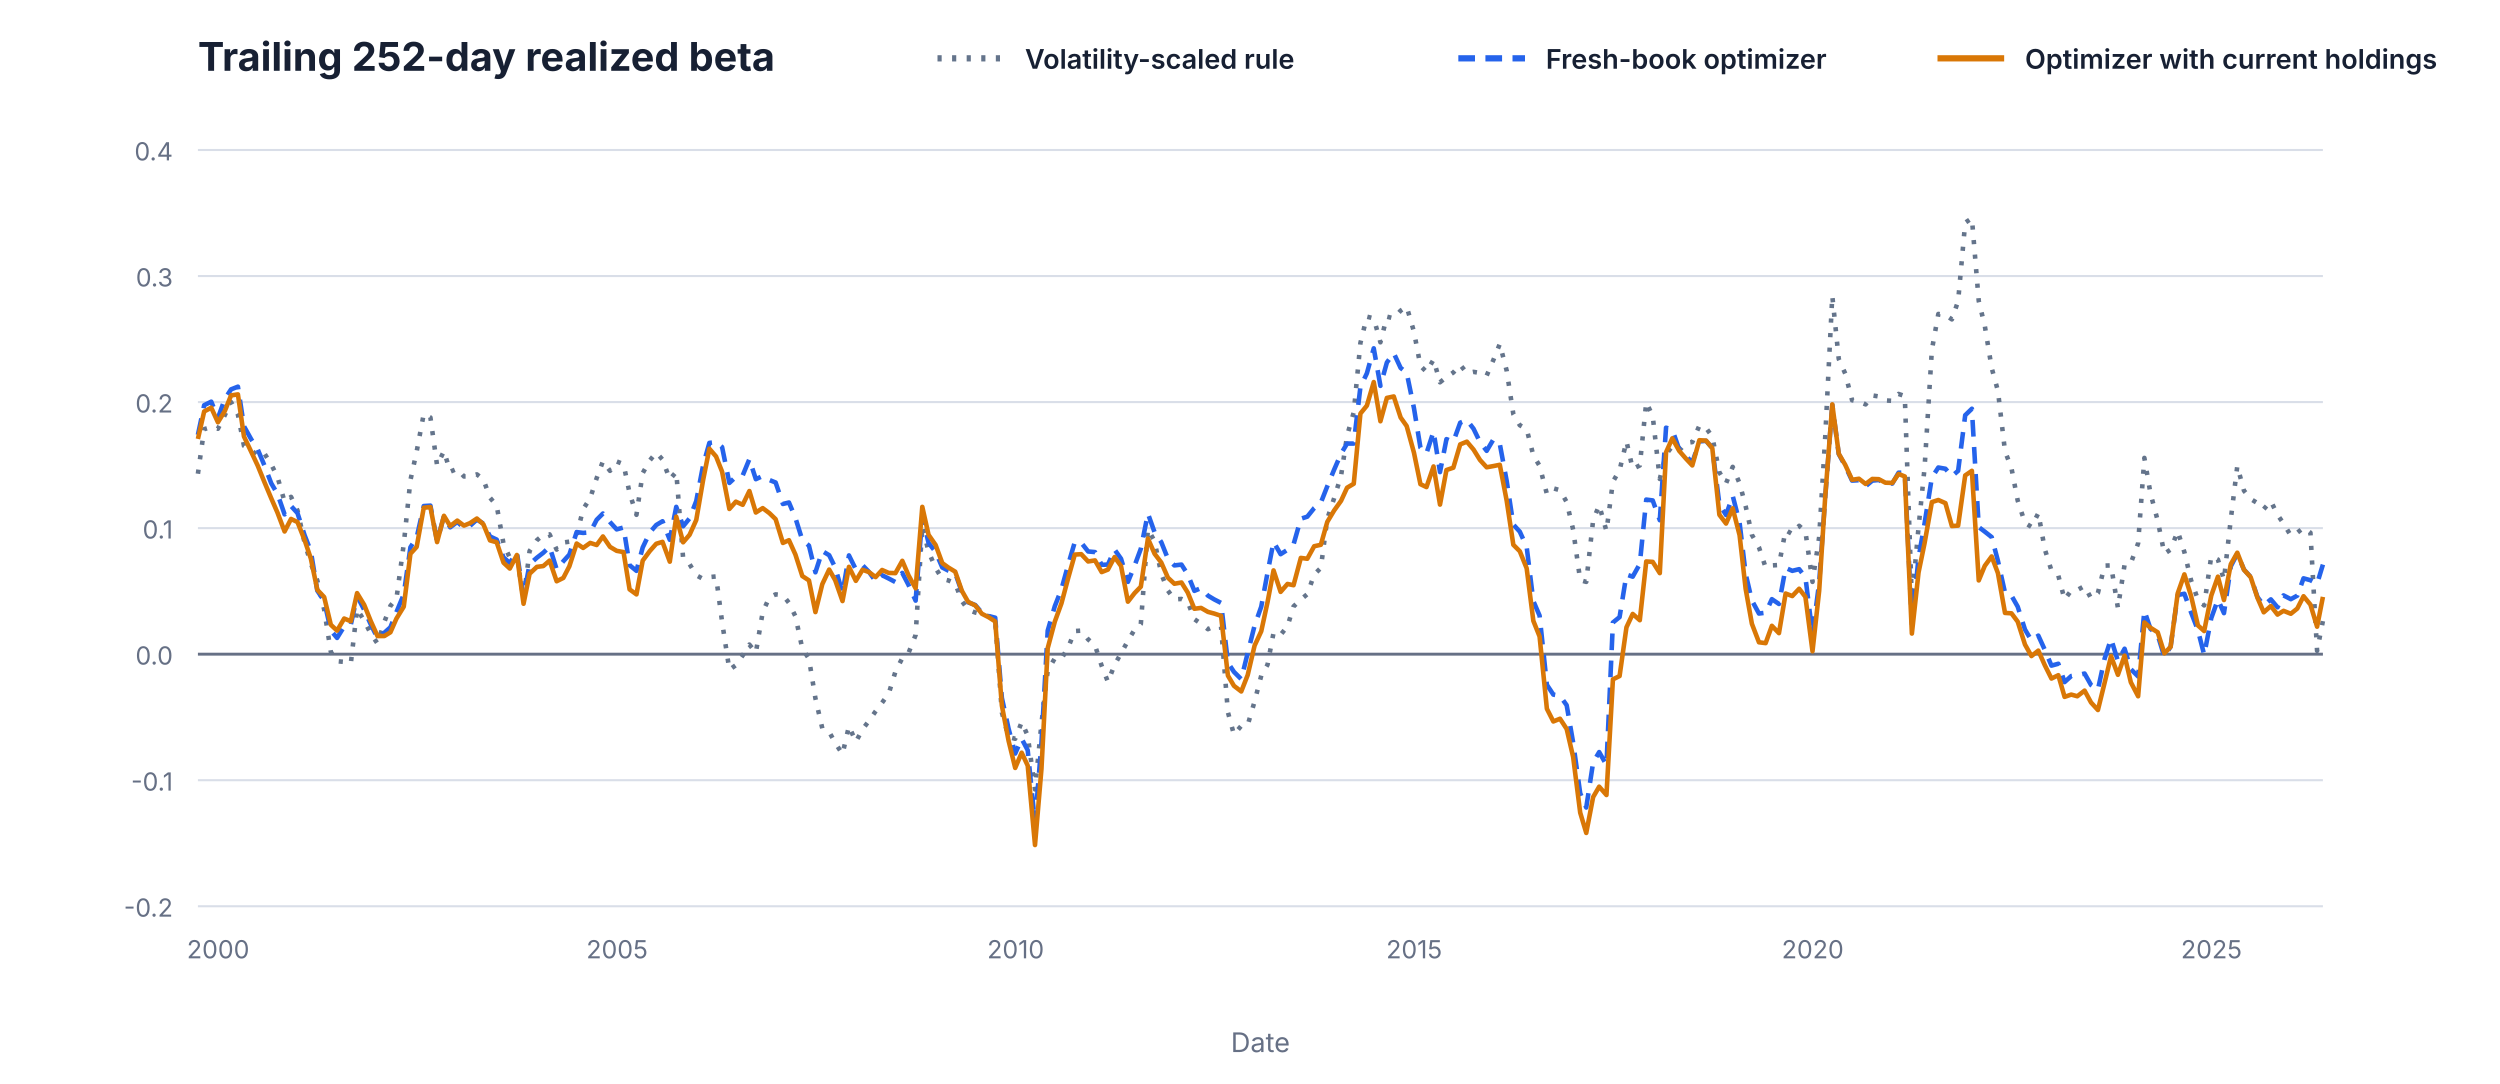
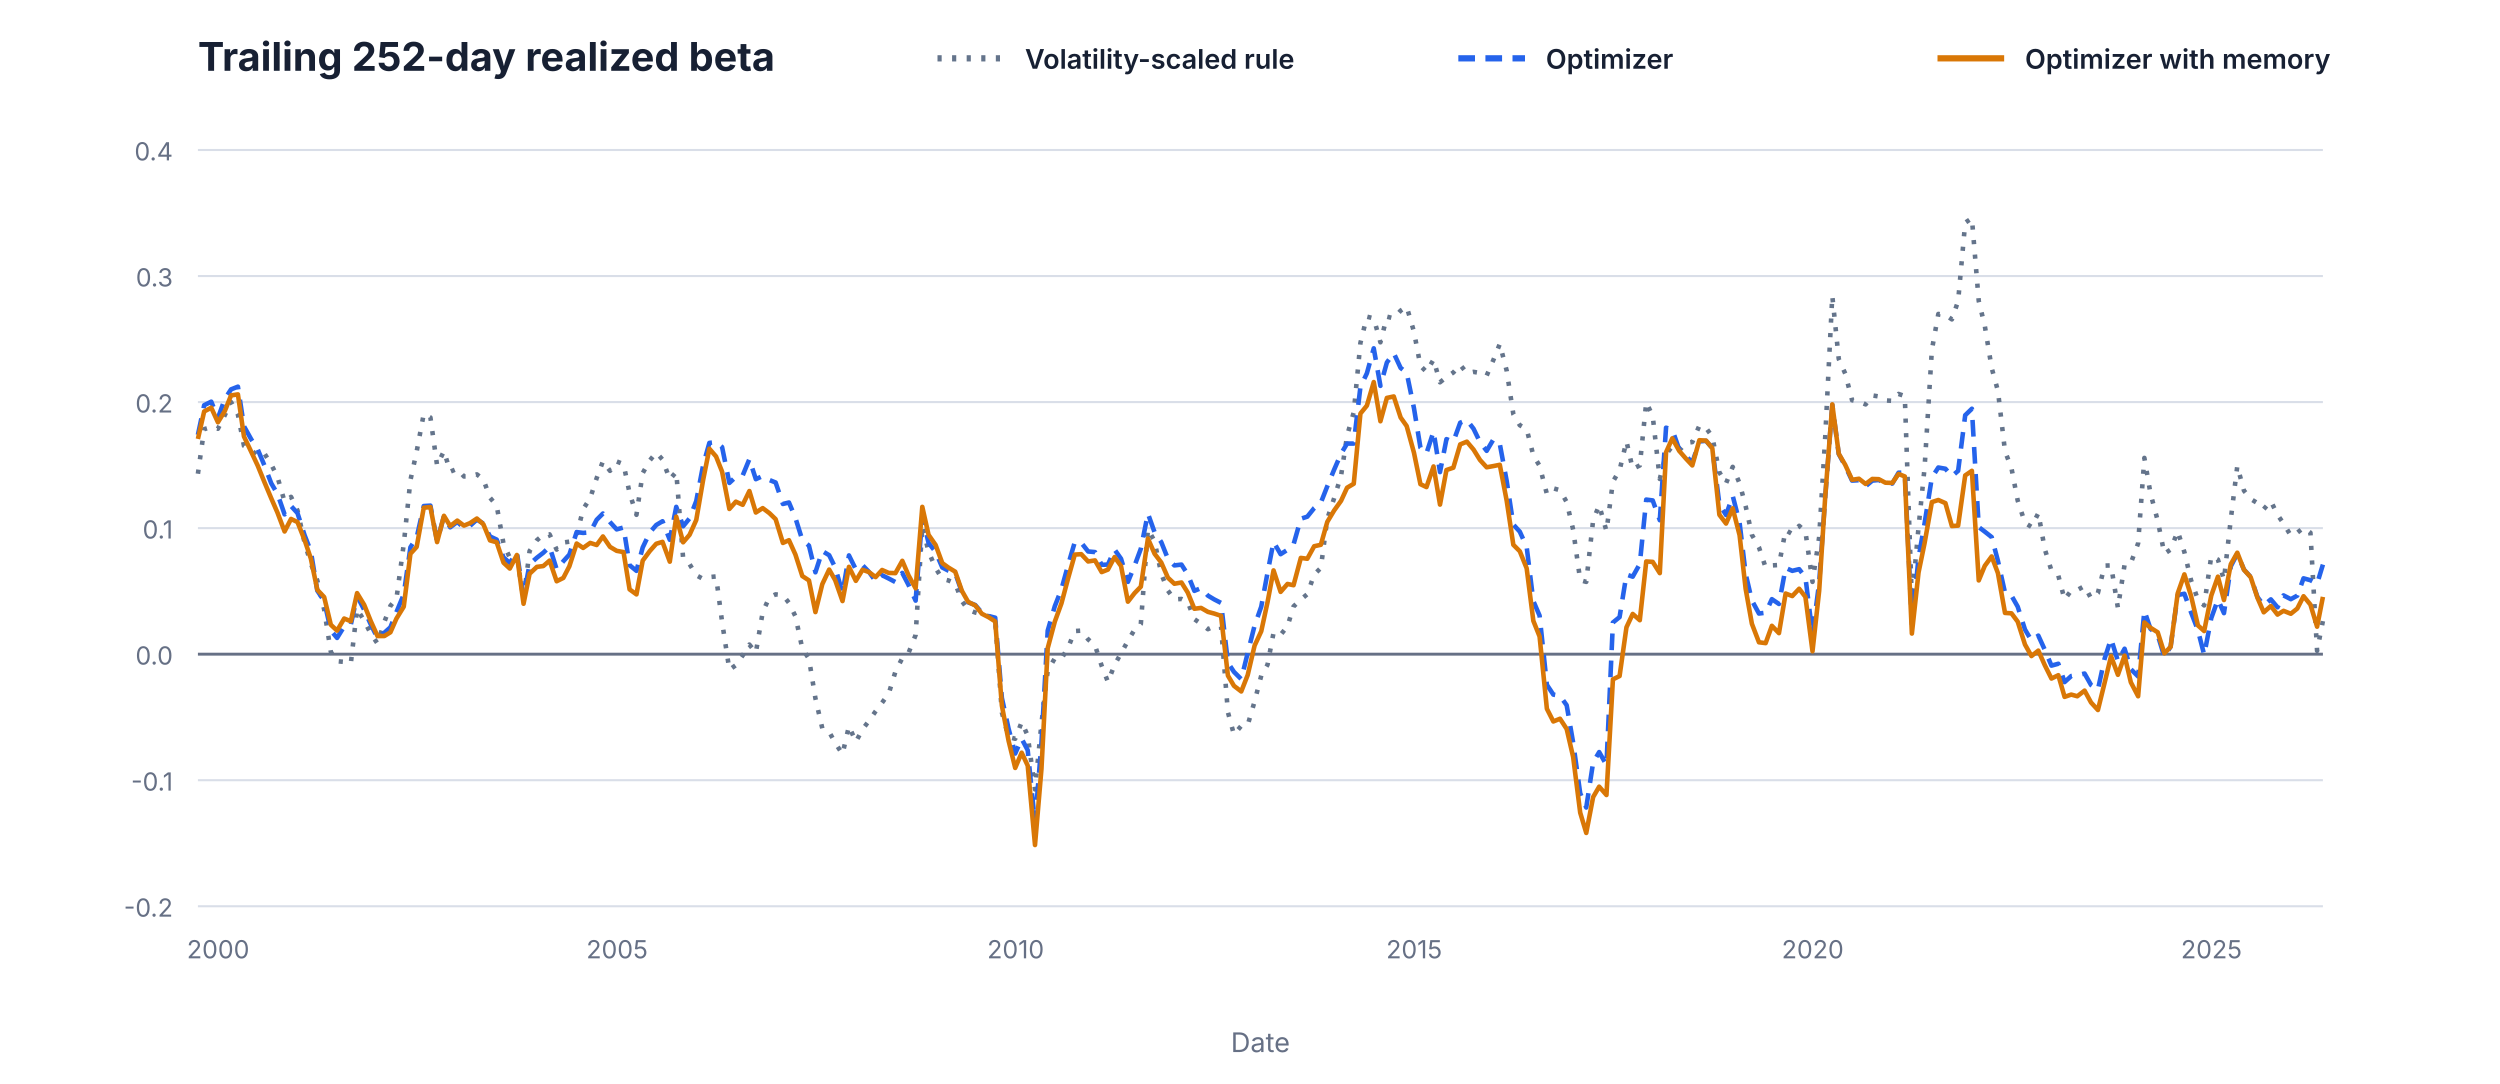
<svg xmlns="http://www.w3.org/2000/svg" width="1200" height="520" viewBox="0 0 1200 520" role="img" aria-labelledby="title desc">
  <g font-family="Inter, ui-sans-serif, -apple-system, BlinkMacSystemFont, Segoe UI, sans-serif">
    <line x1="95.0" y1="435.0" x2="1115.0" y2="435.0" stroke="#D9DEE8" stroke-width="1" />
    <text x="83.0" y="440.0" fill="#667085" font-size="12" font-weight="400" text-anchor="end">-0.2</text>
    <line x1="95.0" y1="374.5" x2="1115.0" y2="374.5" stroke="#D9DEE8" stroke-width="1" />
    <text x="83.0" y="379.5" fill="#667085" font-size="12" font-weight="400" text-anchor="end">-0.1</text>
    <line x1="95.0" y1="314.0" x2="1115.0" y2="314.0" stroke="#667085" stroke-width="1.4" />
    <text x="83.0" y="319.0" fill="#667085" font-size="12" font-weight="400" text-anchor="end">0.0</text>
    <line x1="95.0" y1="253.5" x2="1115.0" y2="253.5" stroke="#D9DEE8" stroke-width="1" />
    <text x="83.0" y="258.5" fill="#667085" font-size="12" font-weight="400" text-anchor="end">0.1</text>
    <line x1="95.0" y1="193.0" x2="1115.0" y2="193.0" stroke="#D9DEE8" stroke-width="1" />
    <text x="83.0" y="198.0" fill="#667085" font-size="12" font-weight="400" text-anchor="end">0.2</text>
    <line x1="95.0" y1="132.5" x2="1115.0" y2="132.5" stroke="#D9DEE8" stroke-width="1" />
    <text x="83.0" y="137.5" fill="#667085" font-size="12" font-weight="400" text-anchor="end">0.3</text>
    <line x1="95.0" y1="72.0" x2="1115.0" y2="72.0" stroke="#D9DEE8" stroke-width="1" />
    <text x="83.0" y="77.0" fill="#667085" font-size="12" font-weight="400" text-anchor="end">0.4</text>
    <text x="104.7" y="460.0" fill="#667085" font-size="12" font-weight="400" text-anchor="middle">2000</text>
    <text x="296.2" y="460.0" fill="#667085" font-size="12" font-weight="400" text-anchor="middle">2005</text>
    <text x="487.5" y="460.0" fill="#667085" font-size="12" font-weight="400" text-anchor="middle">2010</text>
    <text x="678.8" y="460.0" fill="#667085" font-size="12" font-weight="400" text-anchor="middle">2015</text>
    <text x="870.1" y="460.0" fill="#667085" font-size="12" font-weight="400" text-anchor="middle">2020</text>
    <text x="1061.5" y="460.0" fill="#667085" font-size="12" font-weight="400" text-anchor="middle">2025</text>
    <text x="95.0" y="34.0" fill="#172033" font-size="19" font-weight="650" text-anchor="start">Trailing 252-day realized beta</text>
    <line x1="450.0" y1="28.0" x2="482.0" y2="28.0" stroke="#64748B" stroke-width="3" stroke-dasharray="2 5" />
    <text x="492.0" y="33.0" fill="#172033" font-size="13" font-weight="600" text-anchor="start">Volatility-scaled rule</text>
    <path d="M95.0,227.4 L98.0,206.0 L101.4,205.0 L104.6,205.8 L107.9,199.3 L110.9,193.0 L114.2,199.0 L117.1,214.0 L120.6,215.9 L123.7,219.0 L127.0,217.8 L130.2,222.9 L133.2,229.0 L136.6,240.8 L139.7,238.5 L142.8,245.0 L146.2,260.5 L149.2,270.5 L152.3,278.6 L155.6,292.6 L158.8,312.9 L161.8,317.4 L165.2,317.7 L168.4,318.4 L171.4,292.3 L174.8,298.0 L178.0,304.2 L181.2,308.9 L184.5,298.5 L187.4,290.8 L190.3,287.3 L193.8,261.2 L197.0,230.5 L200.0,216.7 L203.4,198.7 L206.6,200.4 L209.8,223.4 L213.1,216.5 L216.1,226.4 L219.5,225.0 L222.7,228.7 L225.6,228.7 L228.9,227.7 L232.0,230.1 L235.2,238.9 L238.4,242.7 L241.7,261.1 L244.7,267.7 L248.1,267.2 L251.3,287.6 L254.2,264.5 L257.7,259.3 L260.8,256.7 L263.8,256.5 L267.2,263.8 L270.4,260.4 L273.3,260.0 L276.8,256.9 L279.9,244.4 L283.3,239.1 L286.4,229.5 L289.4,221.4 L292.8,226.0 L296.0,221.5 L299.3,222.8 L302.2,236.7 L305.5,247.1 L308.5,227.1 L311.9,221.0 L315.0,217.2 L318.0,220.6 L321.5,230.1 L324.6,226.5 L327.9,268.0 L331.0,270.8 L334.2,276.1 L337.5,277.9 L340.5,277.0 L343.7,276.7 L346.6,298.5 L350.1,321.5 L353.2,319.3 L356.5,314.6 L359.7,309.4 L362.8,313.3 L366.1,293.8 L369.3,286.7 L372.3,285.3 L375.8,285.7 L378.7,289.4 L381.8,295.8 L385.1,311.3 L388.3,316.2 L391.4,335.2 L394.7,349.6 L398.0,351.3 L400.9,356.6 L404.4,362.0 L407.5,348.5 L410.8,356.1 L414.0,350.1 L417.1,346.0 L420.3,341.4 L423.4,337.3 L426.6,332.9 L429.8,322.4 L433.1,315.9 L436.1,313.4 L439.5,304.8 L442.7,252.4 L445.7,264.8 L449.1,272.7 L452.3,277.9 L455.2,278.6 L458.5,280.0 L461.7,288.5 L464.7,292.7 L468.1,294.0 L471.3,294.8 L474.6,295.8 L477.7,297.9 L480.9,342.0 L484.1,353.8 L487.3,354.6 L490.4,346.6 L493.3,353.1 L496.8,378.9 L499.9,347.3 L502.9,321.9 L506.3,316.0 L509.5,316.2 L512.8,310.6 L515.9,302.9 L519.0,302.7 L522.3,306.9 L525.6,309.8 L528.8,319.6 L531.8,327.3 L535.0,319.1 L538.1,313.6 L541.4,307.6 L544.6,302.2 L547.6,299.5 L551.0,254.0 L554.2,259.8 L557.4,275.4 L560.6,283.5 L563.7,287.7 L567.1,287.5 L570.1,288.9 L573.3,297.2 L576.5,299.4 L579.8,302.0 L582.8,300.6 L586.1,300.8 L589.4,341.9 L592.3,352.6 L595.8,348.4 L598.9,348.0 L602.2,336.7 L605.4,324.3 L608.4,319.1 L611.3,303.7 L614.7,304.7 L618.0,300.6 L620.9,291.1 L624.4,287.8 L627.5,285.2 L630.8,275.8 L634.0,272.6 L637.1,249.0 L640.4,239.1 L643.7,228.4 L646.6,209.1 L649.8,197.9 L653.0,164.6 L656.1,152.0 L659.4,152.8 L662.6,164.3 L665.7,152.0 L669.0,152.8 L672.3,149.1 L675.2,147.2 L678.7,159.2 L681.8,175.6 L684.7,178.5 L688.1,172.6 L691.2,183.5 L694.3,181.0 L697.6,178.8 L700.9,175.1 L704.1,179.1 L707.3,178.5 L710.4,179.0 L713.6,180.3 L716.9,172.6 L719.9,165.1 L723.2,177.9 L726.4,198.8 L729.5,204.1 L732.8,206.0 L736.0,218.6 L739.0,223.6 L742.5,237.1 L745.6,234.4 L748.8,235.3 L752.0,241.0 L755.1,254.2 L758.5,278.5 L761.4,279.3 L764.7,249.7 L767.6,242.5 L771.1,254.9 L774.2,231.2 L777.4,225.7 L780.7,211.8 L783.7,225.1 L787.1,223.4 L790.2,193.1 L793.3,199.7 L796.7,229.9 L799.7,218.1 L802.7,214.2 L806.0,216.2 L809.3,212.6 L812.3,212.2 L815.7,204.3 L818.9,205.4 L821.9,209.6 L825.3,226.7 L828.5,232.0 L831.7,224.1 L835.0,232.0 L837.9,242.9 L840.9,256.7 L844.3,262.7 L847.5,272.4 L850.5,271.4 L853.9,271.2 L857.1,254.5 L860.3,256.3 L863.6,252.4 L866.6,255.1 L870.0,279.3 L873.2,257.8 L876.1,209.8 L879.5,142.0 L882.6,172.3 L885.7,179.3 L889.0,192.1 L892.3,192.8 L895.5,194.1 L898.7,189.8 L901.8,190.3 L905.0,192.2 L908.3,192.4 L911.3,189.1 L914.3,190.1 L917.7,288.1 L920.9,253.1 L923.8,224.5 L927.3,167.9 L930.4,150.7 L933.8,151.2 L936.9,153.3 L939.9,144.5 L943.3,106.9 L946.5,104.7 L949.8,144.5 L952.7,156.4 L956.0,176.6 L959.0,187.6 L962.4,216.6 L965.5,224.7 L968.5,240.3 L972.0,251.0 L975.1,252.9 L978.4,246.3 L981.5,263.6 L984.7,273.9 L988.0,276.3 L991.0,287.8 L994.2,283.4 L997.1,283.2 L1000.6,281.3 L1003.7,287.2 L1007.0,284.6 L1010.2,271.5 L1013.3,271.4 L1016.6,291.8 L1019.8,271.0 L1022.8,270.3 L1026.3,260.8 L1029.3,219.8 L1032.2,236.7 L1035.7,249.9 L1038.9,265.8 L1041.9,263.8 L1045.3,255.0 L1048.5,265.0 L1051.7,278.5 L1055.0,287.8 L1058.0,290.6 L1061.4,267.0 L1064.6,268.6 L1067.5,278.3 L1070.8,249.1 L1073.9,223.7 L1077.1,235.5 L1080.3,239.5 L1083.6,241.5 L1086.6,244.4 L1090.0,240.5 L1093.2,247.1 L1096.1,251.3 L1099.6,257.1 L1102.7,255.7 L1105.7,253.3 L1109.0,255.7 L1112.2,312.4 L1115.0,298.0" fill="none" stroke="#64748B" stroke-width="2.2" stroke-linejoin="round" stroke-dasharray="2 5" />
    <line x1="700.0" y1="28.0" x2="732.0" y2="28.0" stroke="#2563EB" stroke-width="3" stroke-dasharray="8 5" />
-     <text x="742.0" y="33.0" fill="#172033" font-size="13" font-weight="600" text-anchor="start">Fresh-book optimizer</text>
+     <text x="742.0" y="33.0" fill="#172033" font-size="13" font-weight="600" text-anchor="start">Optimizer</text>
    <path d="M95.0,208.7 L98.0,194.5 L101.4,192.8 L104.6,200.7 L107.9,191.5 L110.9,186.9 L114.2,185.6 L117.1,204.6 L120.6,210.9 L123.7,215.7 L127.0,223.6 L130.2,232.0 L133.2,237.1 L136.6,246.9 L139.7,242.9 L142.8,246.3 L146.2,256.9 L149.2,264.6 L152.3,283.5 L155.6,288.5 L158.8,302.6 L161.8,306.2 L165.2,300.7 L168.4,299.8 L171.4,286.1 L174.8,292.7 L178.0,299.8 L181.2,306.2 L184.5,303.7 L187.4,301.1 L190.3,293.8 L193.8,285.3 L197.0,262.7 L200.0,258.0 L203.4,242.9 L206.6,242.7 L209.8,259.8 L213.1,247.8 L216.1,253.1 L219.5,250.5 L222.7,253.4 L225.6,252.4 L228.9,249.4 L232.0,251.3 L235.2,257.5 L238.4,259.0 L241.7,267.6 L244.7,270.2 L248.1,265.1 L251.3,286.5 L254.2,270.8 L257.7,267.7 L260.8,265.3 L263.8,262.4 L267.2,273.3 L270.4,269.4 L273.3,266.2 L276.8,255.4 L279.9,255.8 L283.3,255.5 L286.4,249.5 L289.4,246.5 L292.8,250.6 L296.0,254.1 L299.3,253.2 L302.2,271.3 L305.5,274.0 L308.5,262.8 L311.9,255.6 L315.0,252.0 L318.0,250.2 L321.5,259.1 L324.6,243.3 L327.9,252.6 L331.0,248.8 L334.2,240.5 L337.5,223.3 L340.5,212.6 L343.7,212.2 L346.6,214.6 L350.1,231.8 L353.2,228.9 L356.5,228.2 L359.7,220.4 L362.8,230.0 L366.1,228.5 L369.3,230.4 L372.3,231.6 L375.8,241.9 L378.7,241.2 L381.8,248.6 L385.1,259.2 L388.3,261.9 L391.4,274.7 L394.7,264.5 L398.0,266.5 L400.9,272.4 L404.4,284.6 L407.5,266.6 L410.8,273.3 L414.0,271.3 L417.1,274.5 L420.3,279.0 L423.4,276.1 L426.6,277.7 L429.8,279.4 L433.1,275.0 L436.1,280.8 L439.5,288.3 L442.7,247.9 L445.7,260.6 L449.1,264.9 L452.3,272.4 L455.2,273.9 L458.5,275.1 L461.7,284.2 L464.7,289.1 L468.1,290.4 L471.3,294.1 L474.6,295.7 L477.7,296.5 L480.9,335.0 L484.1,349.7 L487.3,361.7 L490.4,354.6 L493.3,360.1 L496.8,395.3 L499.9,356.6 L502.9,302.7 L506.3,291.0 L509.5,282.8 L512.8,270.8 L515.9,260.2 L519.0,260.5 L522.3,264.7 L525.6,265.0 L528.8,271.1 L531.8,271.0 L535.0,263.8 L538.1,268.2 L541.4,279.3 L544.6,271.5 L547.6,263.4 L551.0,246.5 L554.2,255.5 L557.4,260.2 L560.6,268.2 L563.7,271.4 L567.1,271.0 L570.1,275.7 L573.3,283.6 L576.5,282.3 L579.8,285.9 L582.8,287.7 L586.1,289.4 L589.4,318.1 L592.3,322.5 L595.8,326.0 L598.9,313.4 L602.2,300.3 L605.4,291.2 L608.4,275.0 L611.3,260.1 L614.7,266.0 L618.0,263.9 L620.9,261.3 L624.4,249.0 L627.5,248.0 L630.8,243.9 L634.0,241.3 L637.1,233.4 L640.4,225.4 L643.7,217.8 L646.6,212.9 L649.8,212.9 L653.0,185.7 L656.1,179.2 L659.4,167.2 L662.6,185.2 L665.7,174.0 L669.0,169.5 L672.3,176.6 L675.2,178.9 L678.7,195.9 L681.8,214.8 L684.7,217.6 L688.1,207.1 L691.2,226.6 L694.3,210.8 L697.6,212.0 L700.9,202.9 L704.1,201.6 L707.3,205.8 L710.4,212.2 L713.6,216.4 L716.9,210.8 L719.9,213.1 L723.2,230.8 L726.4,251.8 L729.5,255.2 L732.8,262.5 L736.0,288.5 L739.0,295.5 L742.5,328.7 L745.6,333.4 L748.8,334.0 L752.0,338.5 L755.1,356.4 L758.5,380.8 L761.4,387.6 L764.7,366.0 L767.6,361.0 L771.1,367.2 L774.2,298.8 L777.4,296.2 L780.7,275.8 L783.7,276.8 L787.1,270.7 L790.2,239.8 L793.3,240.2 L796.7,249.7 L799.7,205.3 L802.7,206.2 L806.0,215.7 L809.3,218.9 L812.3,222.0 L815.7,211.9 L818.9,211.6 L821.9,215.1 L825.3,242.0 L828.5,247.2 L831.7,238.0 L835.0,250.9 L837.9,275.4 L840.9,288.2 L844.3,294.5 L847.5,294.1 L850.5,287.6 L853.9,289.9 L857.1,272.6 L860.3,274.0 L863.6,273.2 L866.6,277.1 L870.0,304.5 L873.2,279.7 L876.1,238.7 L879.5,194.4 L882.6,217.9 L885.7,223.7 L889.0,230.7 L892.3,230.5 L895.5,233.4 L898.7,230.7 L901.8,230.4 L905.0,232.0 L908.3,232.1 L911.3,226.9 L914.3,226.9 L917.7,299.5 L920.9,267.8 L923.8,251.2 L927.3,229.2 L930.4,224.4 L933.8,225.0 L936.9,228.6 L939.9,226.0 L943.3,199.3 L946.5,196.2 L949.8,253.0 L952.7,255.2 L956.0,257.8 L959.0,269.2 L962.4,284.5 L965.5,285.9 L968.5,291.2 L972.0,302.2 L975.1,307.4 L978.4,305.1 L981.5,311.9 L984.7,319.5 L988.0,318.6 L991.0,327.4 L994.2,324.5 L997.1,324.1 L1000.6,323.3 L1003.7,328.8 L1007.0,331.0 L1010.2,316.2 L1013.3,306.6 L1016.6,317.3 L1019.8,311.4 L1022.8,321.2 L1026.3,324.7 L1029.3,293.1 L1032.2,301.8 L1035.7,304.8 L1038.9,315.3 L1041.9,310.3 L1045.3,285.6 L1048.5,285.0 L1051.7,293.9 L1055.0,302.5 L1058.0,314.3 L1061.4,296.7 L1064.6,287.8 L1067.5,294.3 L1070.8,271.8 L1073.9,265.8 L1077.1,273.4 L1080.3,276.9 L1083.6,286.6 L1086.6,290.6 L1090.0,287.7 L1093.2,291.5 L1096.1,285.8 L1099.6,287.6 L1102.7,285.9 L1105.7,277.6 L1109.0,278.5 L1112.2,280.2 L1115.0,271.0" fill="none" stroke="#2563EB" stroke-width="2.2" stroke-linejoin="round" stroke-dasharray="8 5" />
    <line x1="930.0" y1="28.0" x2="962.0" y2="28.0" stroke="#D97706" stroke-width="3" />
-     <text x="972.0" y="33.0" fill="#172033" font-size="13" font-weight="600" text-anchor="start">Optimizer with current holdings</text>
+     <text x="972.0" y="33.0" fill="#172033" font-size="13" font-weight="600" text-anchor="start">Optimizer with memory</text>
    <path d="M95.0,210.7 L98.0,197.5 L101.4,195.7 L104.6,202.7 L107.9,197.3 L110.9,189.8 L114.2,189.3 L117.1,209.5 L120.6,216.9 L123.7,223.5 L127.0,231.6 L130.2,239.2 L133.2,246.1 L136.6,255.1 L139.7,249.1 L142.8,250.6 L146.2,259.2 L149.2,268.1 L152.3,283.1 L155.6,286.6 L158.8,299.9 L161.8,302.7 L165.2,296.9 L168.4,298.2 L171.4,284.7 L174.8,290.3 L178.0,298.2 L181.2,305.3 L184.5,305.3 L187.4,303.5 L190.3,296.9 L193.8,291.2 L197.0,265.8 L200.0,262.5 L203.4,243.7 L206.6,243.4 L209.8,260.2 L213.1,247.6 L216.1,252.5 L219.5,249.9 L222.7,252.3 L225.6,251.1 L228.9,248.9 L232.0,251.6 L235.2,259.4 L238.4,260.3 L241.7,270.1 L244.7,272.9 L248.1,266.4 L251.3,289.8 L254.2,275.4 L257.7,272.1 L260.8,271.7 L263.8,269.1 L267.2,279.0 L270.4,277.4 L273.3,271.8 L276.8,260.9 L279.9,263.0 L283.3,260.6 L286.4,261.6 L289.4,257.5 L292.8,262.5 L296.0,264.4 L299.3,265.0 L302.2,282.9 L305.5,285.3 L308.5,269.1 L311.9,264.5 L315.0,261.0 L318.0,260.1 L321.5,269.6 L324.6,248.0 L327.9,260.3 L331.0,256.7 L334.2,249.6 L337.5,230.4 L340.5,215.4 L343.7,219.1 L346.6,226.4 L350.1,244.3 L353.2,240.8 L356.5,242.3 L359.7,235.7 L362.8,246.0 L366.1,243.9 L369.3,246.3 L372.3,249.2 L375.8,260.6 L378.7,259.3 L381.8,266.2 L385.1,276.5 L388.3,278.6 L391.4,293.8 L394.7,280.4 L398.0,273.4 L400.9,278.5 L404.4,288.5 L407.5,272.1 L410.8,278.8 L414.0,273.5 L417.1,274.6 L420.3,277.0 L423.4,273.6 L426.6,275.0 L429.8,275.1 L433.1,269.2 L436.1,276.2 L439.5,282.4 L442.7,243.3 L445.7,256.7 L449.1,261.6 L452.3,270.3 L455.2,272.4 L458.5,274.4 L461.7,283.6 L464.7,288.9 L468.1,290.6 L471.3,294.6 L474.6,296.3 L477.7,298.3 L480.9,338.7 L484.1,355.5 L487.3,368.6 L490.4,361.3 L493.3,367.5 L496.8,405.6 L499.9,369.1 L502.9,311.1 L506.3,298.4 L509.5,289.6 L512.8,277.2 L515.9,266.2 L519.0,266.0 L522.3,269.5 L525.6,269.0 L528.8,274.6 L531.8,273.4 L535.0,267.4 L538.1,271.7 L541.4,288.8 L544.6,284.7 L547.6,281.6 L551.0,258.5 L554.2,265.8 L557.4,270.0 L560.6,277.3 L563.7,280.2 L567.1,279.6 L570.1,284.4 L573.3,292.2 L576.5,291.8 L579.8,293.7 L582.8,294.5 L586.1,295.6 L589.4,324.3 L592.3,329.2 L595.8,331.9 L598.9,324.0 L602.2,309.9 L605.4,303.0 L608.4,289.1 L611.3,273.8 L614.7,284.1 L618.0,280.3 L620.9,280.9 L624.4,267.8 L627.5,268.2 L630.8,262.2 L634.0,261.5 L637.1,250.5 L640.4,245.0 L643.7,240.4 L646.6,234.1 L649.8,232.2 L653.0,198.5 L656.1,194.7 L659.4,183.4 L662.6,202.2 L665.7,191.0 L669.0,190.3 L672.3,200.4 L675.2,204.5 L678.7,217.3 L681.8,232.4 L684.7,233.8 L688.1,223.9 L691.2,242.2 L694.3,225.6 L697.6,224.5 L700.9,213.3 L704.1,212.0 L707.3,215.8 L710.4,220.8 L713.6,224.3 L716.9,223.7 L719.9,223.1 L723.2,240.3 L726.4,261.5 L729.5,264.6 L732.8,272.8 L736.0,298.0 L739.0,305.5 L742.5,340.2 L745.6,346.3 L748.8,345.0 L752.0,349.9 L755.1,363.3 L758.5,390.1 L761.4,399.8 L764.7,382.6 L767.6,377.6 L771.1,381.6 L774.2,326.1 L777.4,324.5 L780.7,301.1 L783.7,294.7 L787.1,297.7 L790.2,269.5 L793.3,269.7 L796.7,275.1 L799.7,217.1 L802.7,210.4 L806.0,216.4 L809.3,220.2 L812.3,223.4 L815.7,211.3 L818.9,211.5 L821.9,215.1 L825.3,247.1 L828.5,251.3 L831.7,244.0 L835.0,256.9 L837.9,282.6 L840.9,299.4 L844.3,308.3 L847.5,308.7 L850.5,300.4 L853.9,303.9 L857.1,284.9 L860.3,286.1 L863.6,282.6 L866.6,286.5 L870.0,312.6 L873.2,283.6 L876.1,238.5 L879.5,194.1 L882.6,217.8 L885.7,223.1 L889.0,230.3 L892.3,229.8 L895.5,232.3 L898.7,229.9 L901.8,230.0 L905.0,231.7 L908.3,231.8 L911.3,227.5 L914.3,228.7 L917.7,304.1 L920.9,274.8 L923.8,260.7 L927.3,241.0 L930.4,240.0 L933.8,241.5 L936.9,252.5 L939.9,252.3 L943.3,228.2 L946.5,226.0 L949.8,278.6 L952.7,271.6 L956.0,267.1 L959.0,275.1 L962.4,294.2 L965.5,294.4 L968.5,298.4 L972.0,309.4 L975.1,314.9 L978.4,312.3 L981.5,319.3 L984.7,325.7 L988.0,324.1 L991.0,334.5 L994.2,333.4 L997.1,334.2 L1000.6,331.5 L1003.7,337.2 L1007.0,340.8 L1010.2,327.8 L1013.3,315.0 L1016.6,323.9 L1019.8,314.7 L1022.8,327.5 L1026.3,334.2 L1029.3,298.8 L1032.2,301.3 L1035.7,303.5 L1038.9,313.6 L1041.9,310.5 L1045.3,284.8 L1048.5,275.7 L1051.7,286.0 L1055.0,300.2 L1058.0,302.9 L1061.4,285.9 L1064.6,276.8 L1067.5,288.0 L1070.8,270.8 L1073.9,265.3 L1077.1,273.5 L1080.3,277.0 L1083.6,287.0 L1086.6,293.9 L1090.0,290.9 L1093.2,295.0 L1096.1,293.2 L1099.6,294.6 L1102.7,292.1 L1105.7,286.2 L1109.0,290.2 L1112.2,300.8 L1115.0,286.5" fill="none" stroke="#D97706" stroke-width="2.2" stroke-linejoin="round" />
    <text x="605.0" y="505.0" fill="#667085" font-size="13" font-weight="400" text-anchor="middle">Date</text>
  </g>
</svg>
